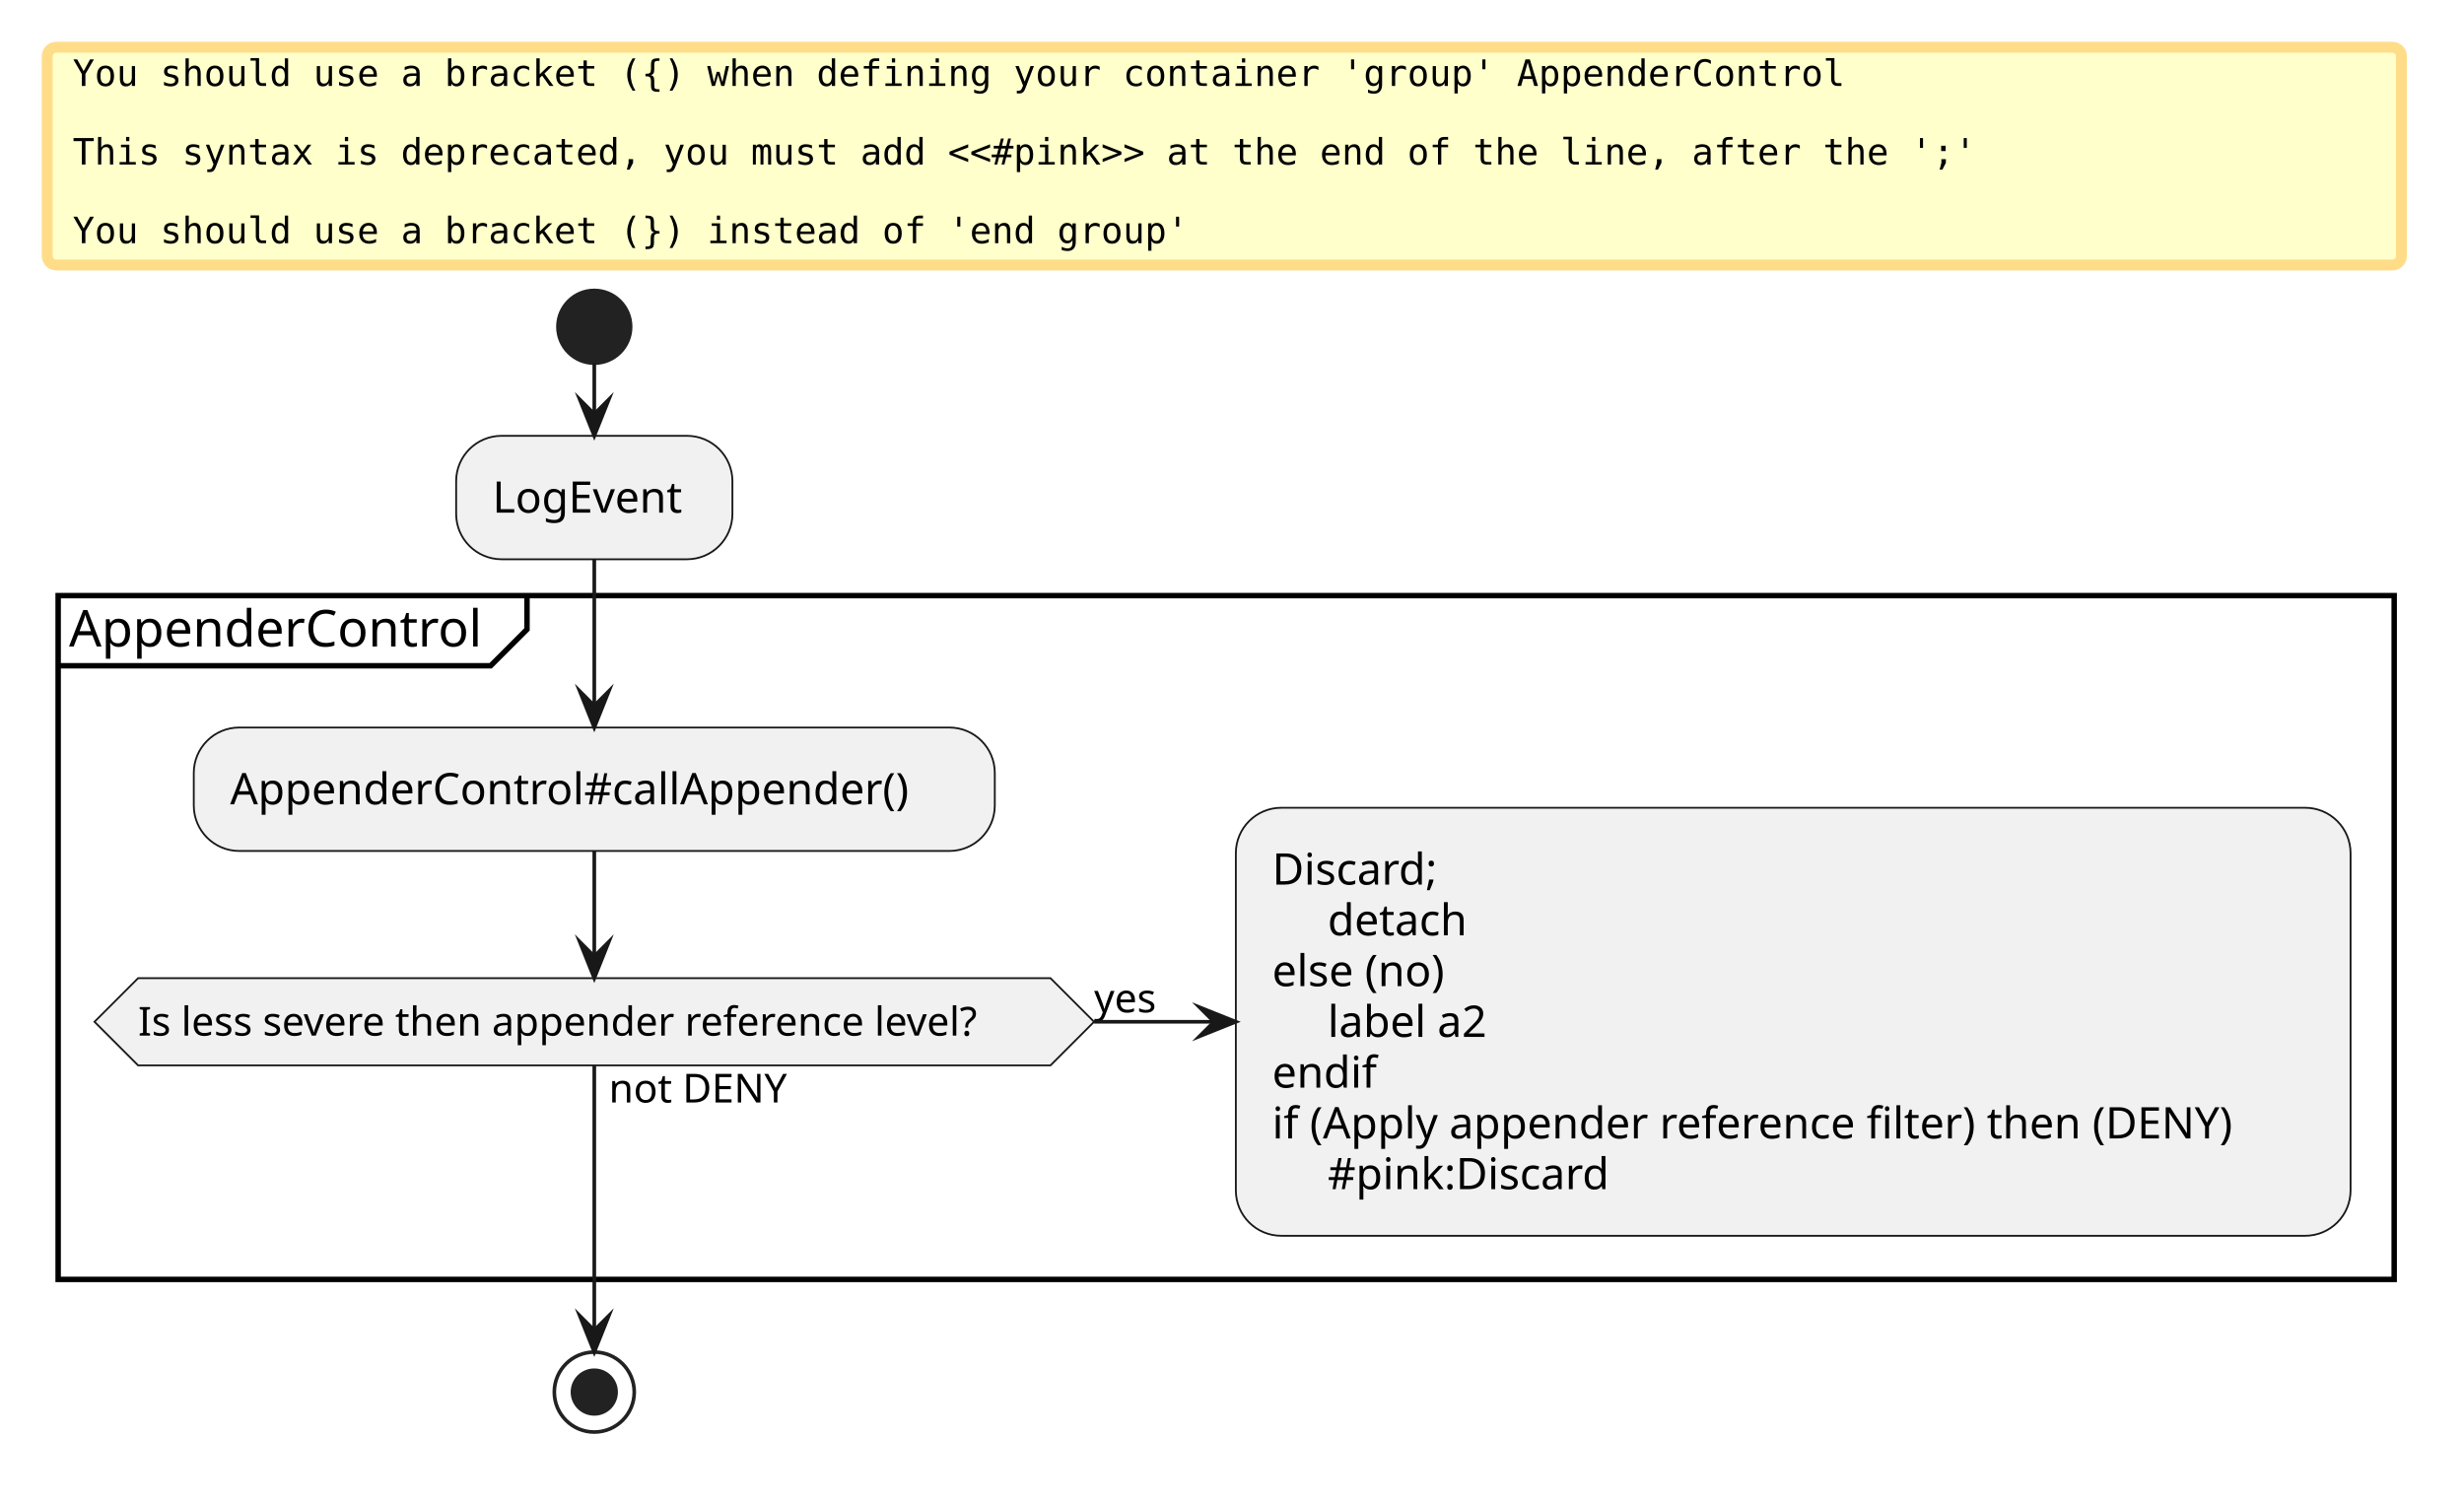
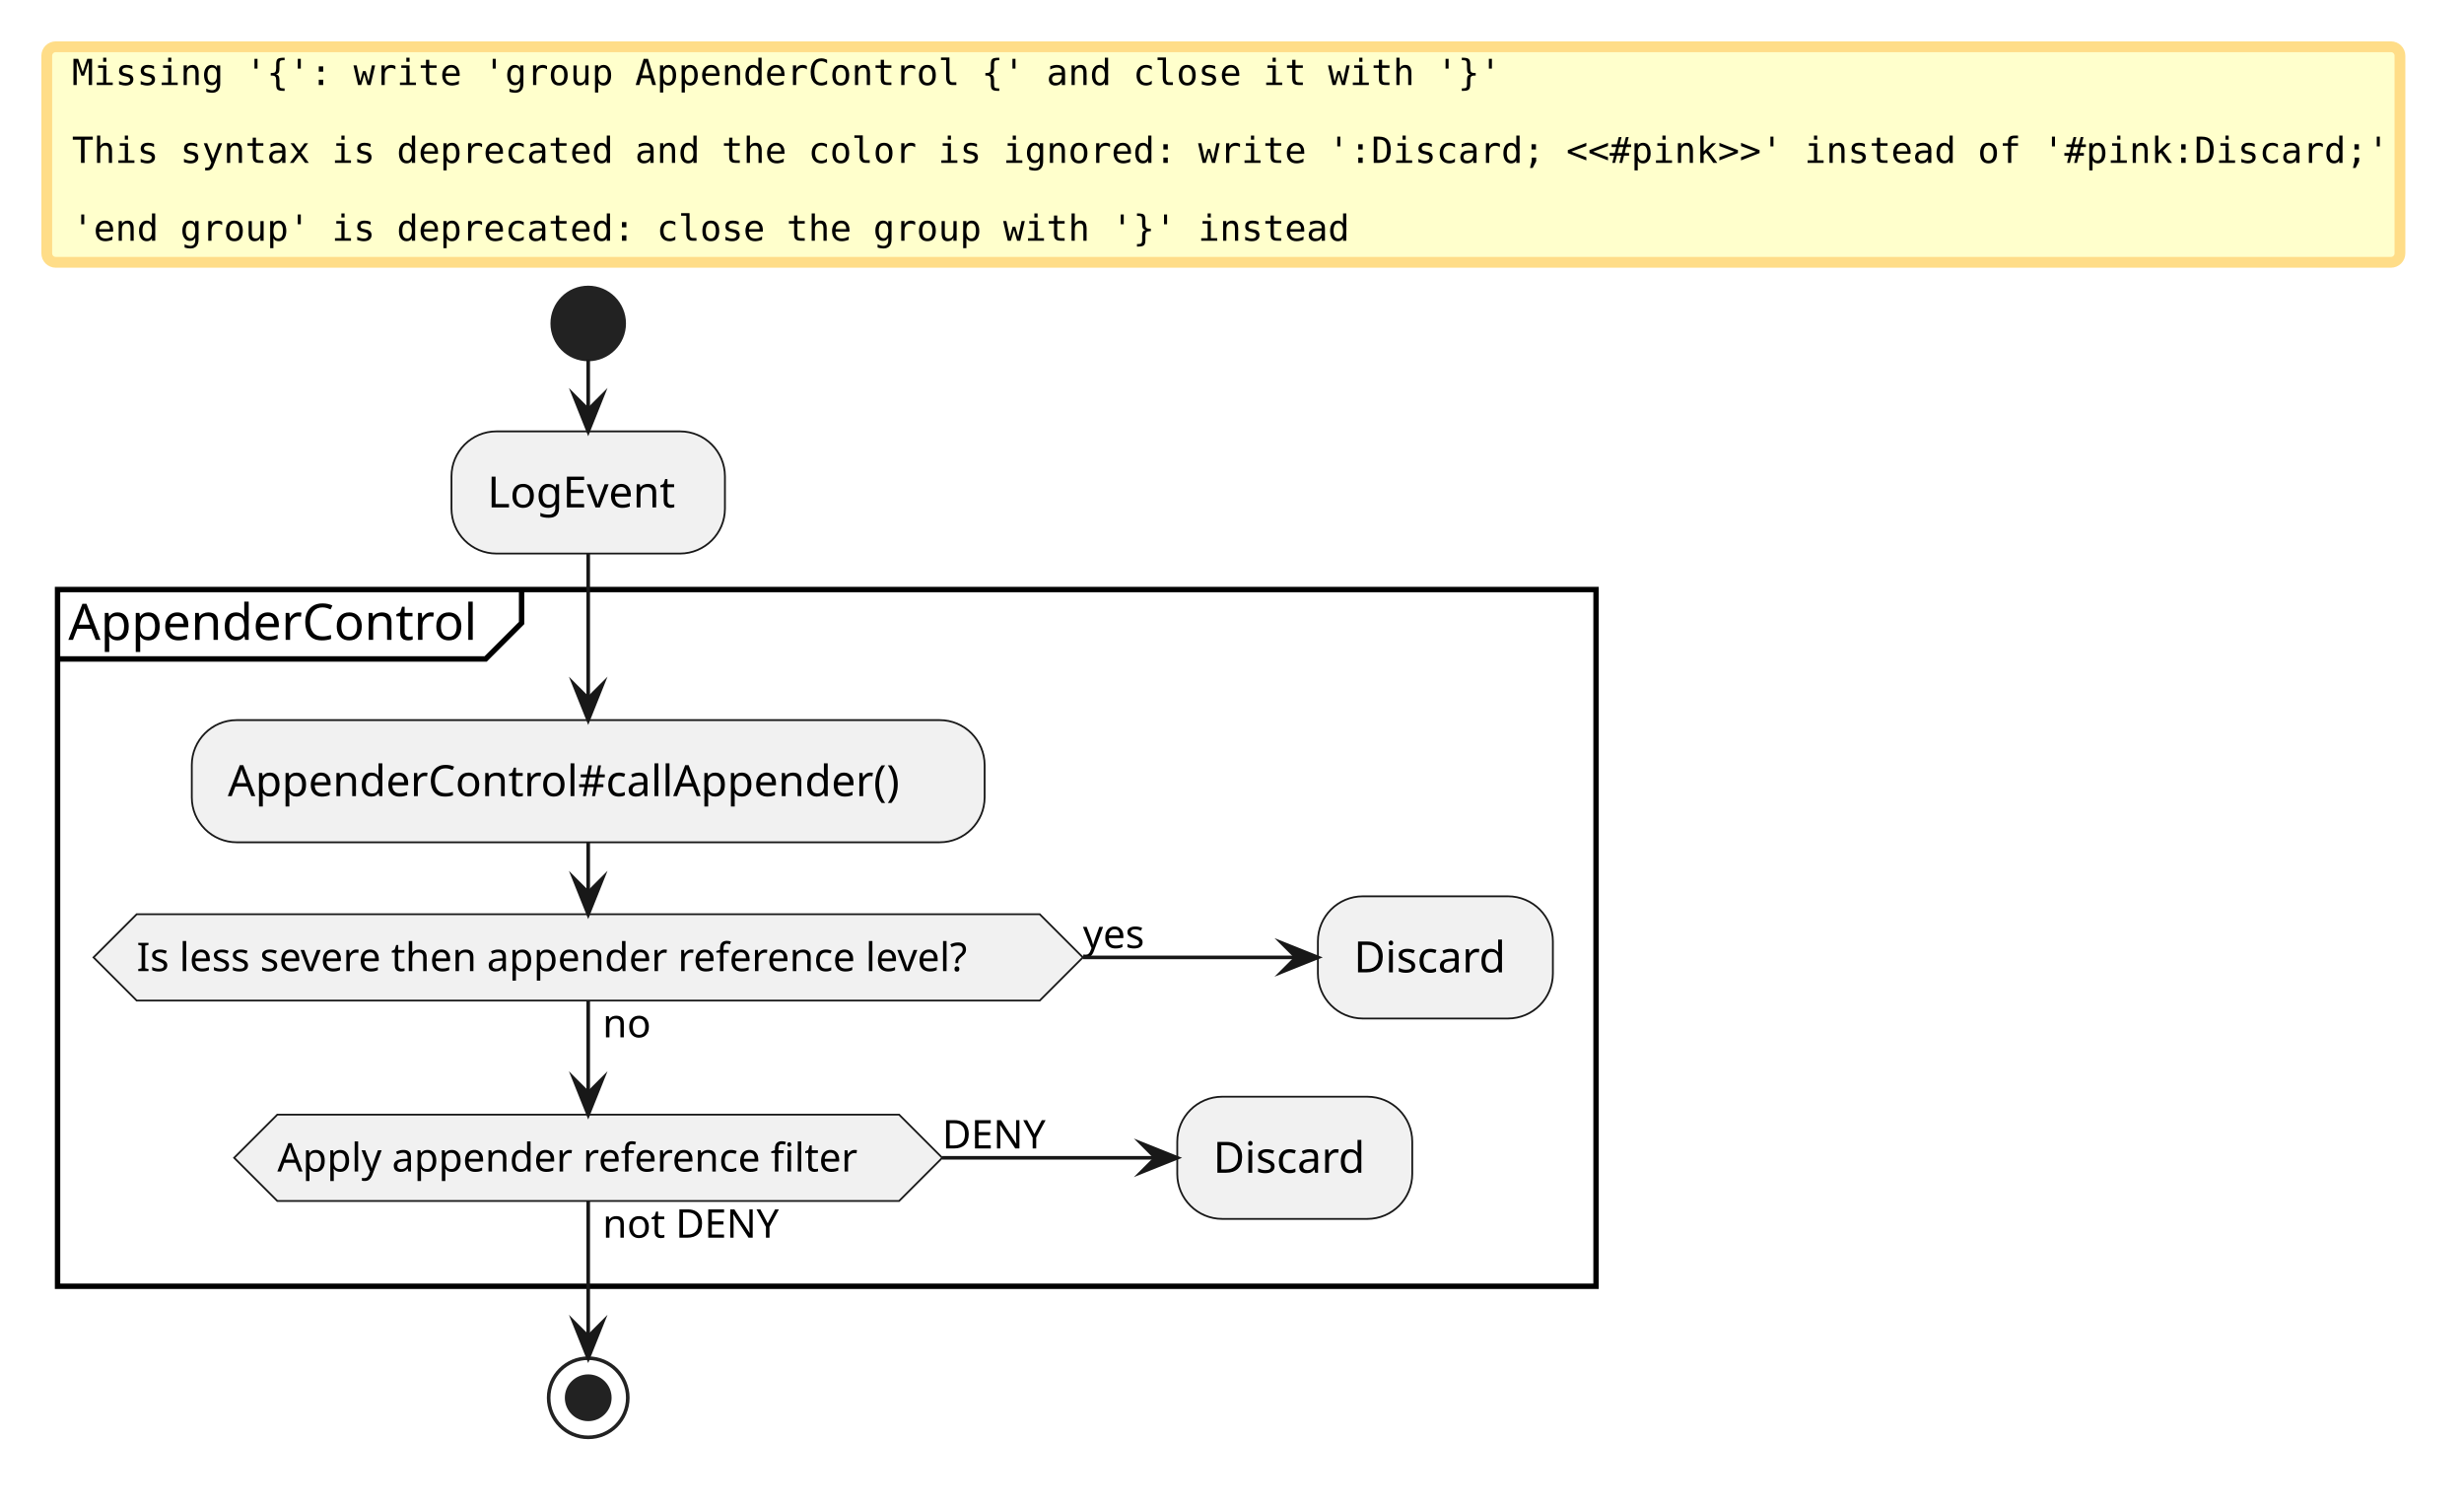
- <svg xmlns="http://www.w3.org/2000/svg" version="1.1" data-diagram-type="ACTIVITY" style="width:678px;height:414px;background:#FFFFFF;" width="678px" height="414px" viewBox="0 0 678 414" zoomAndPan="magnify" preserveAspectRatio="none" contentStyleType="text/css">
+ <svg xmlns="http://www.w3.org/2000/svg" version="1.1" data-diagram-type="ACTIVITY" style="width:685px;height:419px;background:#FFFFFF;" width="685px" height="419px" viewBox="0 0 685 419" zoomAndPan="magnify" preserveAspectRatio="none" contentStyleType="text/css">
  <defs />
  <g font-family="sans-serif" lengthAdjust="spacing">
-     <rect x="13" y="13" width="647.787" height="59.922" fill="#FFC" style="stroke:#FD8;stroke-width:3;" rx="2.5" ry="2.5" />
-     <text x="20" y="23.641" fill="#000" font-size="10" textLength="487.661" font-family="monospace">You should use a bracket ({) when defining your container 'group' AppenderControl</text>
-     <text x="20" y="45.281" fill="#000" font-size="10" textLength="523.784" font-family="monospace">This syntax is deprecated, you must add &lt;&lt;#pink&gt;&gt; at the end of the line, after the ';'</text>
-     <text x="20" y="66.922" fill="#000" font-size="10" textLength="307.046" font-family="monospace">You should use a bracket (}) instead of 'end group'</text>
+     <rect x="13" y="13" width="654.194" height="59.922" fill="#FFC" style="stroke:#FD8;stroke-width:3;" rx="2.5" ry="2.5" />
+     <text x="20" y="23.641" fill="#000" font-size="10" textLength="397.354" font-family="monospace">Missing '{': write 'group AppenderControl {' and close it with '}'</text>
+     <text x="20" y="45.281" fill="#000" font-size="10" textLength="644.194" font-family="monospace">This syntax is deprecated and the color is ignored: write ':Discard; &lt;&lt;#pink&gt;&gt;' instead of '#pink:Discard;'</text>
+     <text x="20" y="66.922" fill="#000" font-size="10" textLength="355.21" font-family="monospace">'end group' is deprecated: close the group with '}' instead</text>
    <ellipse cx="163.525" cy="89.922" rx="10" ry="10" fill="#222" style="stroke:#222;stroke-width:1;" />
    <rect x="125.514" y="119.922" width="76.021" height="33.969" fill="#F1F1F1" style="stroke:#181818;stroke-width:0.5;" rx="12.5" ry="12.5" />
    <text x="135.514" y="141.061" fill="#000" font-size="12" textLength="56.021">LogEvent</text>
-     <rect x="16" y="163.891" width="642.787" height="188.156" fill="none" style="stroke:#000;stroke-width:1.5;" />
+     <rect x="16" y="163.891" width="427.707" height="193.687" fill="none" style="stroke:#000;stroke-width:1.5;" />
    <path d="M145.007,163.891 L145.007,173.188 L135.007,183.188 L16,183.188" style="stroke:#000;stroke-width:1.5;" fill="none" />
    <text x="19" y="177.886" fill="#000" font-size="14" textLength="119.007">AppenderControl</text>
    <rect x="53.321" y="200.188" width="220.408" height="33.969" fill="#F1F1F1" style="stroke:#181818;stroke-width:0.5;" rx="12.5" ry="12.5" />
    <text x="63.321" y="221.326" fill="#000" font-size="12" textLength="200.408">AppenderControl#callAppender()</text>
-     <polygon points="38,269.156,289.05,269.156,301.05,281.156,289.05,293.156,38,293.156,26,281.156,38,269.156" fill="#F1F1F1" style="stroke:#181818;stroke-width:0.5;stroke-linejoin:miter;stroke-miterlimit:10;" />
-     <text x="167.525" y="303.367" fill="#000" font-size="11" textLength="51.879">not DENY</text>
-     <text x="38" y="284.964" fill="#000" font-size="11" textLength="251.05">Is less severe then appender reference level?</text>
-     <text x="301.05" y="278.562" fill="#000" font-size="11" textLength="19.008">yes</text>
-     <rect x="340.059" y="222.266" width="306.729" height="117.781" fill="#F1F1F1" style="stroke:#181818;stroke-width:0.5;" rx="12.5" ry="12.5" />
-     <text x="350.059" y="243.404" fill="#000" font-size="12" textLength="49.371">Discard;</text>
-     <text x="365.316" y="257.373" fill="#000" font-size="12" textLength="41.262">detach</text>
-     <text x="350.059" y="271.342" fill="#000" font-size="12" textLength="52.477">else (no)</text>
-     <text x="365.316" y="285.311" fill="#000" font-size="12" textLength="47.824">label a2</text>
-     <text x="350.059" y="299.279" fill="#000" font-size="12" textLength="30.164">endif</text>
-     <text x="350.059" y="313.248" fill="#000" font-size="12" textLength="286.729">if (Apply appender reference filter) then (DENY)</text>
-     <text x="365.316" y="327.217" fill="#000" font-size="12" textLength="84.932">#pink:Discard</text>
-     <ellipse cx="163.525" cy="383.047" rx="11" ry="11" fill="none" style="stroke:#222;stroke-width:1;" />
-     <ellipse cx="163.525" cy="383.047" rx="6" ry="6" fill="#222" style="stroke:#222;stroke-width:1;" />
+     <polygon points="38,254.156,289.05,254.156,301.05,266.156,289.05,278.156,38,278.156,26,266.156,38,254.156" fill="#F1F1F1" style="stroke:#181818;stroke-width:0.5;stroke-linejoin:miter;stroke-miterlimit:10;" />
+     <text x="167.525" y="288.367" fill="#000" font-size="11" textLength="13.702">no</text>
+     <text x="38" y="269.964" fill="#000" font-size="11" textLength="251.05">Is less severe then appender reference level?</text>
+     <text x="301.05" y="263.562" fill="#000" font-size="11" textLength="19.008">yes</text>
+     <rect x="366.378" y="249.172" width="65.328" height="33.969" fill="#F1F1F1" style="stroke:#181818;stroke-width:0.5;" rx="12.5" ry="12.5" />
+     <text x="376.378" y="270.311" fill="#000" font-size="12" textLength="45.328">Discard</text>
+     <polygon points="77.096,309.867,249.954,309.867,261.954,321.867,249.954,333.867,77.096,333.867,65.096,321.867,77.096,309.867" fill="#F1F1F1" style="stroke:#181818;stroke-width:0.5;stroke-linejoin:miter;stroke-miterlimit:10;" />
+     <text x="167.525" y="344.077" fill="#000" font-size="11" textLength="51.879">not DENY</text>
+     <text x="77.096" y="325.675" fill="#000" font-size="11" textLength="172.858">Apply appender reference filter</text>
+     <text x="261.954" y="319.272" fill="#000" font-size="11" textLength="30.368">DENY</text>
+     <rect x="327.282" y="304.882" width="65.328" height="33.969" fill="#F1F1F1" style="stroke:#181818;stroke-width:0.5;" rx="12.5" ry="12.5" />
+     <text x="337.282" y="326.021" fill="#000" font-size="12" textLength="45.328">Discard</text>
+     <ellipse cx="163.525" cy="388.577" rx="11" ry="11" fill="none" style="stroke:#222;stroke-width:1;" />
+     <ellipse cx="163.525" cy="388.577" rx="6" ry="6" fill="#222" style="stroke:#222;stroke-width:1;" />
    <line x1="163.525" y1="99.922" x2="163.525" y2="119.922" style="stroke:#181818;stroke-width:1;" />
    <polygon points="159.525,109.922,163.525,119.922,167.525,109.922,163.525,113.922" fill="#181818" style="stroke:#181818;stroke-width:1;stroke-linejoin:miter;stroke-miterlimit:10;" />
-     <line x1="163.525" y1="293.156" x2="163.525" y2="372.047" style="stroke:#181818;stroke-width:1;" />
-     <polygon points="159.525,362.047,163.525,372.047,167.525,362.047,163.525,366.047" fill="#181818" style="stroke:#181818;stroke-width:1;stroke-linejoin:miter;stroke-miterlimit:10;" />
-     <line x1="301.05" y1="281.156" x2="340.059" y2="281.156" style="stroke:#181818;stroke-width:1;" />
-     <polygon points="330.059,277.156,340.059,281.156,330.059,285.156,334.059,281.156" fill="#181818" style="stroke:#181818;stroke-width:1;stroke-linejoin:miter;stroke-miterlimit:10;" />
-     <line x1="163.525" y1="234.156" x2="163.525" y2="269.156" style="stroke:#181818;stroke-width:1;" />
-     <polygon points="159.525,259.156,163.525,269.156,167.525,259.156,163.525,263.156" fill="#181818" style="stroke:#181818;stroke-width:1;stroke-linejoin:miter;stroke-miterlimit:10;" />
+     <line x1="163.525" y1="278.156" x2="163.525" y2="309.867" style="stroke:#181818;stroke-width:1;" />
+     <polygon points="159.525,299.867,163.525,309.867,167.525,299.867,163.525,303.867" fill="#181818" style="stroke:#181818;stroke-width:1;stroke-linejoin:miter;stroke-miterlimit:10;" />
+     <line x1="301.05" y1="266.156" x2="366.378" y2="266.156" style="stroke:#181818;stroke-width:1;" />
+     <polygon points="356.378,262.156,366.378,266.156,356.378,270.156,360.378,266.156" fill="#181818" style="stroke:#181818;stroke-width:1;stroke-linejoin:miter;stroke-miterlimit:10;" />
+     <line x1="163.525" y1="234.156" x2="163.525" y2="254.156" style="stroke:#181818;stroke-width:1;" />
+     <polygon points="159.525,244.156,163.525,254.156,167.525,244.156,163.525,248.156" fill="#181818" style="stroke:#181818;stroke-width:1;stroke-linejoin:miter;stroke-miterlimit:10;" />
+     <line x1="163.525" y1="333.867" x2="163.525" y2="377.577" style="stroke:#181818;stroke-width:1;" />
+     <polygon points="159.525,367.577,163.525,377.577,167.525,367.577,163.525,371.577" fill="#181818" style="stroke:#181818;stroke-width:1;stroke-linejoin:miter;stroke-miterlimit:10;" />
+     <line x1="261.954" y1="321.867" x2="327.282" y2="321.867" style="stroke:#181818;stroke-width:1;" />
+     <polygon points="317.282,317.867,327.282,321.867,317.282,325.867,321.282,321.867" fill="#181818" style="stroke:#181818;stroke-width:1;stroke-linejoin:miter;stroke-miterlimit:10;" />
    <line x1="163.525" y1="153.891" x2="163.525" y2="200.188" style="stroke:#181818;stroke-width:1;" />
    <polygon points="159.525,190.188,163.525,200.188,167.525,190.188,163.525,194.188" fill="#181818" style="stroke:#181818;stroke-width:1;stroke-linejoin:miter;stroke-miterlimit:10;" />
  </g>
</svg>
